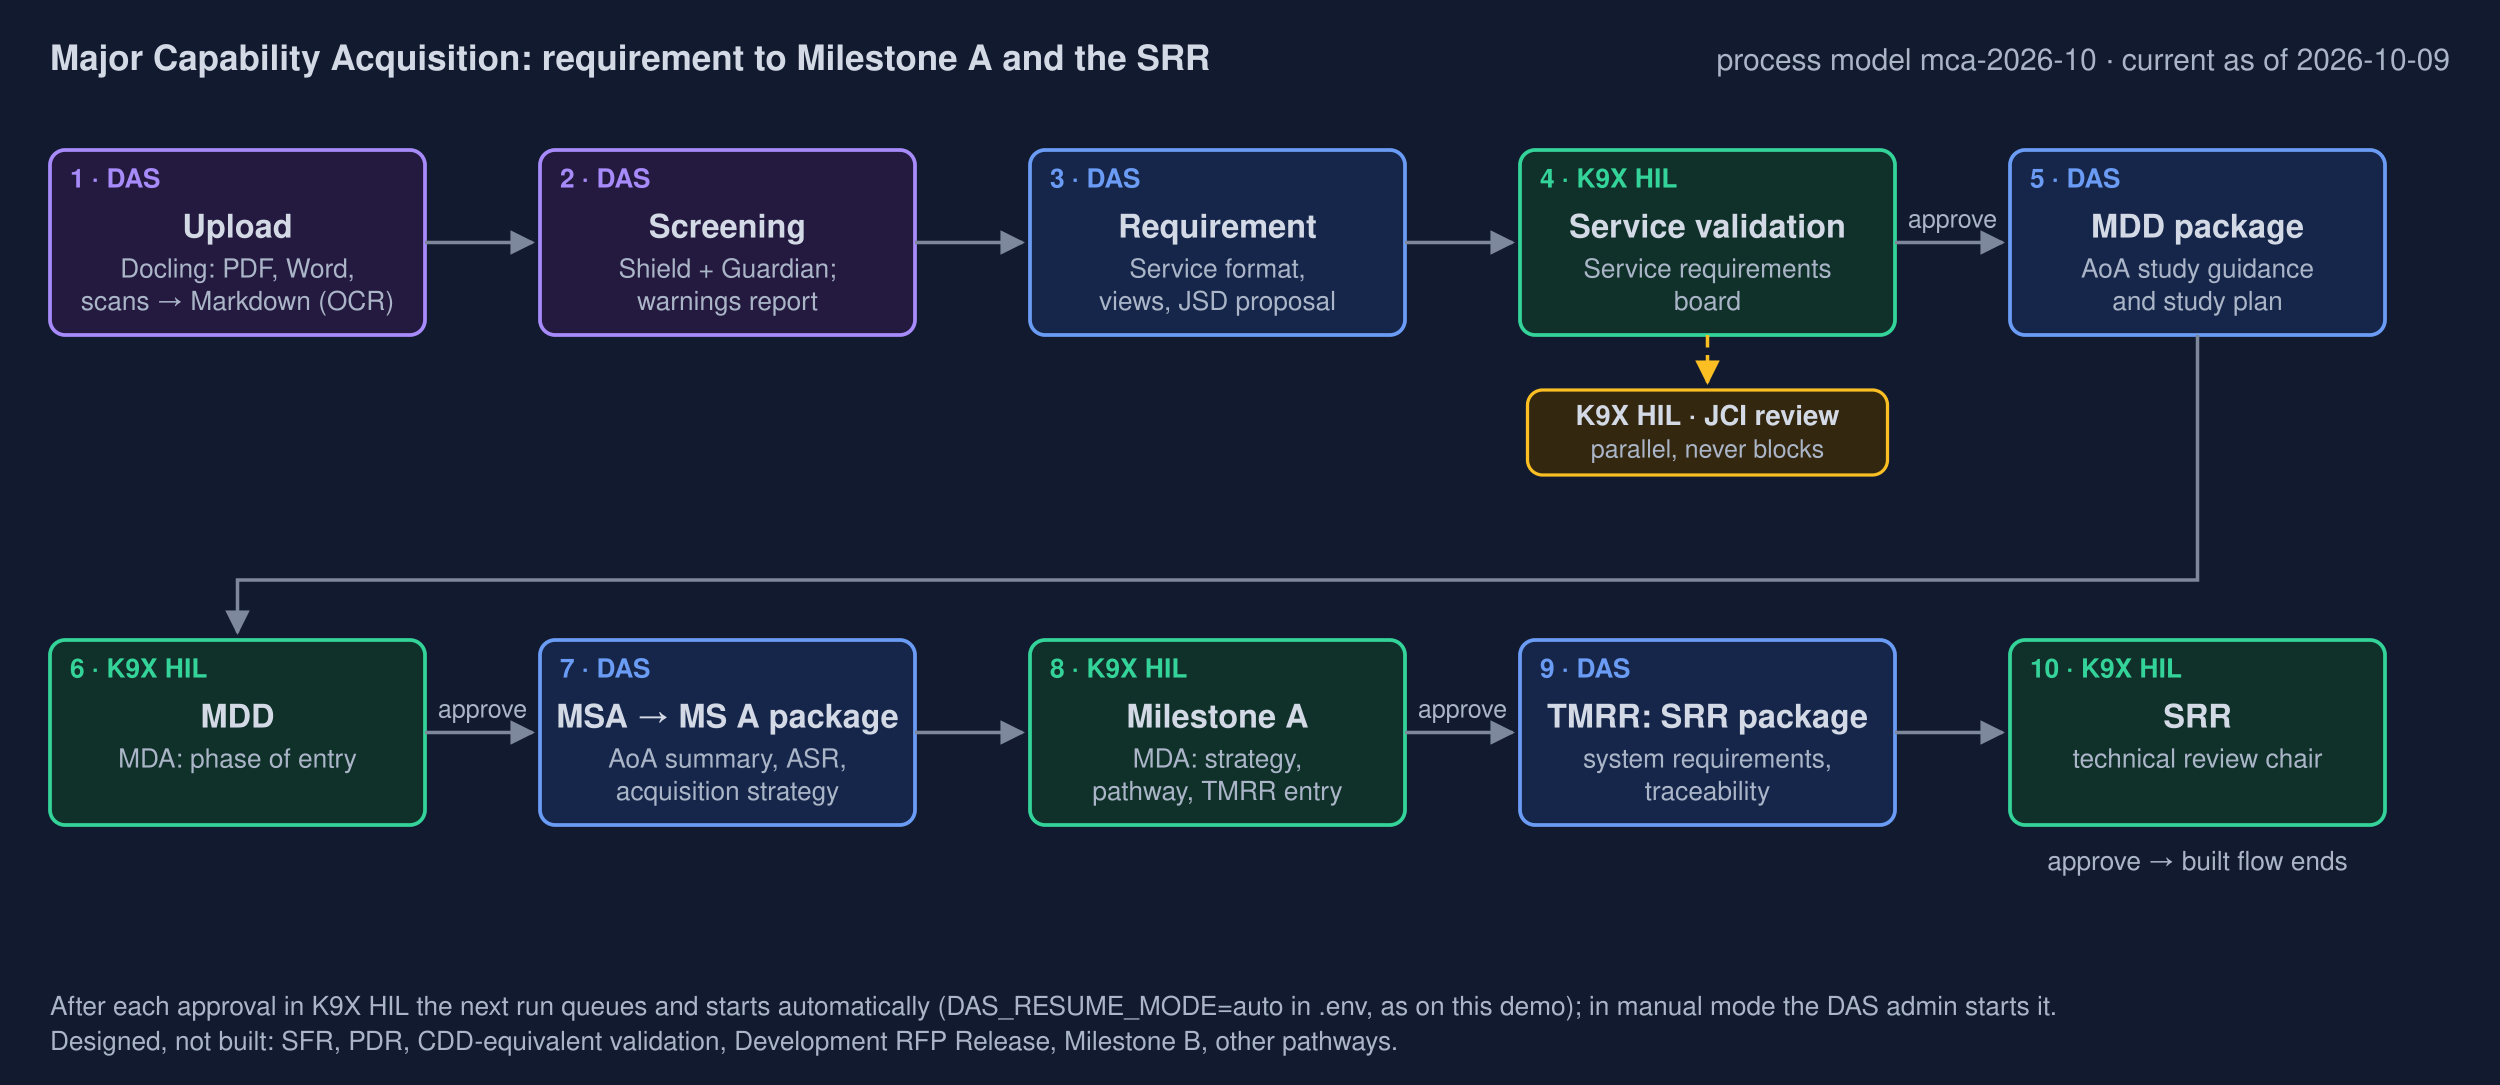
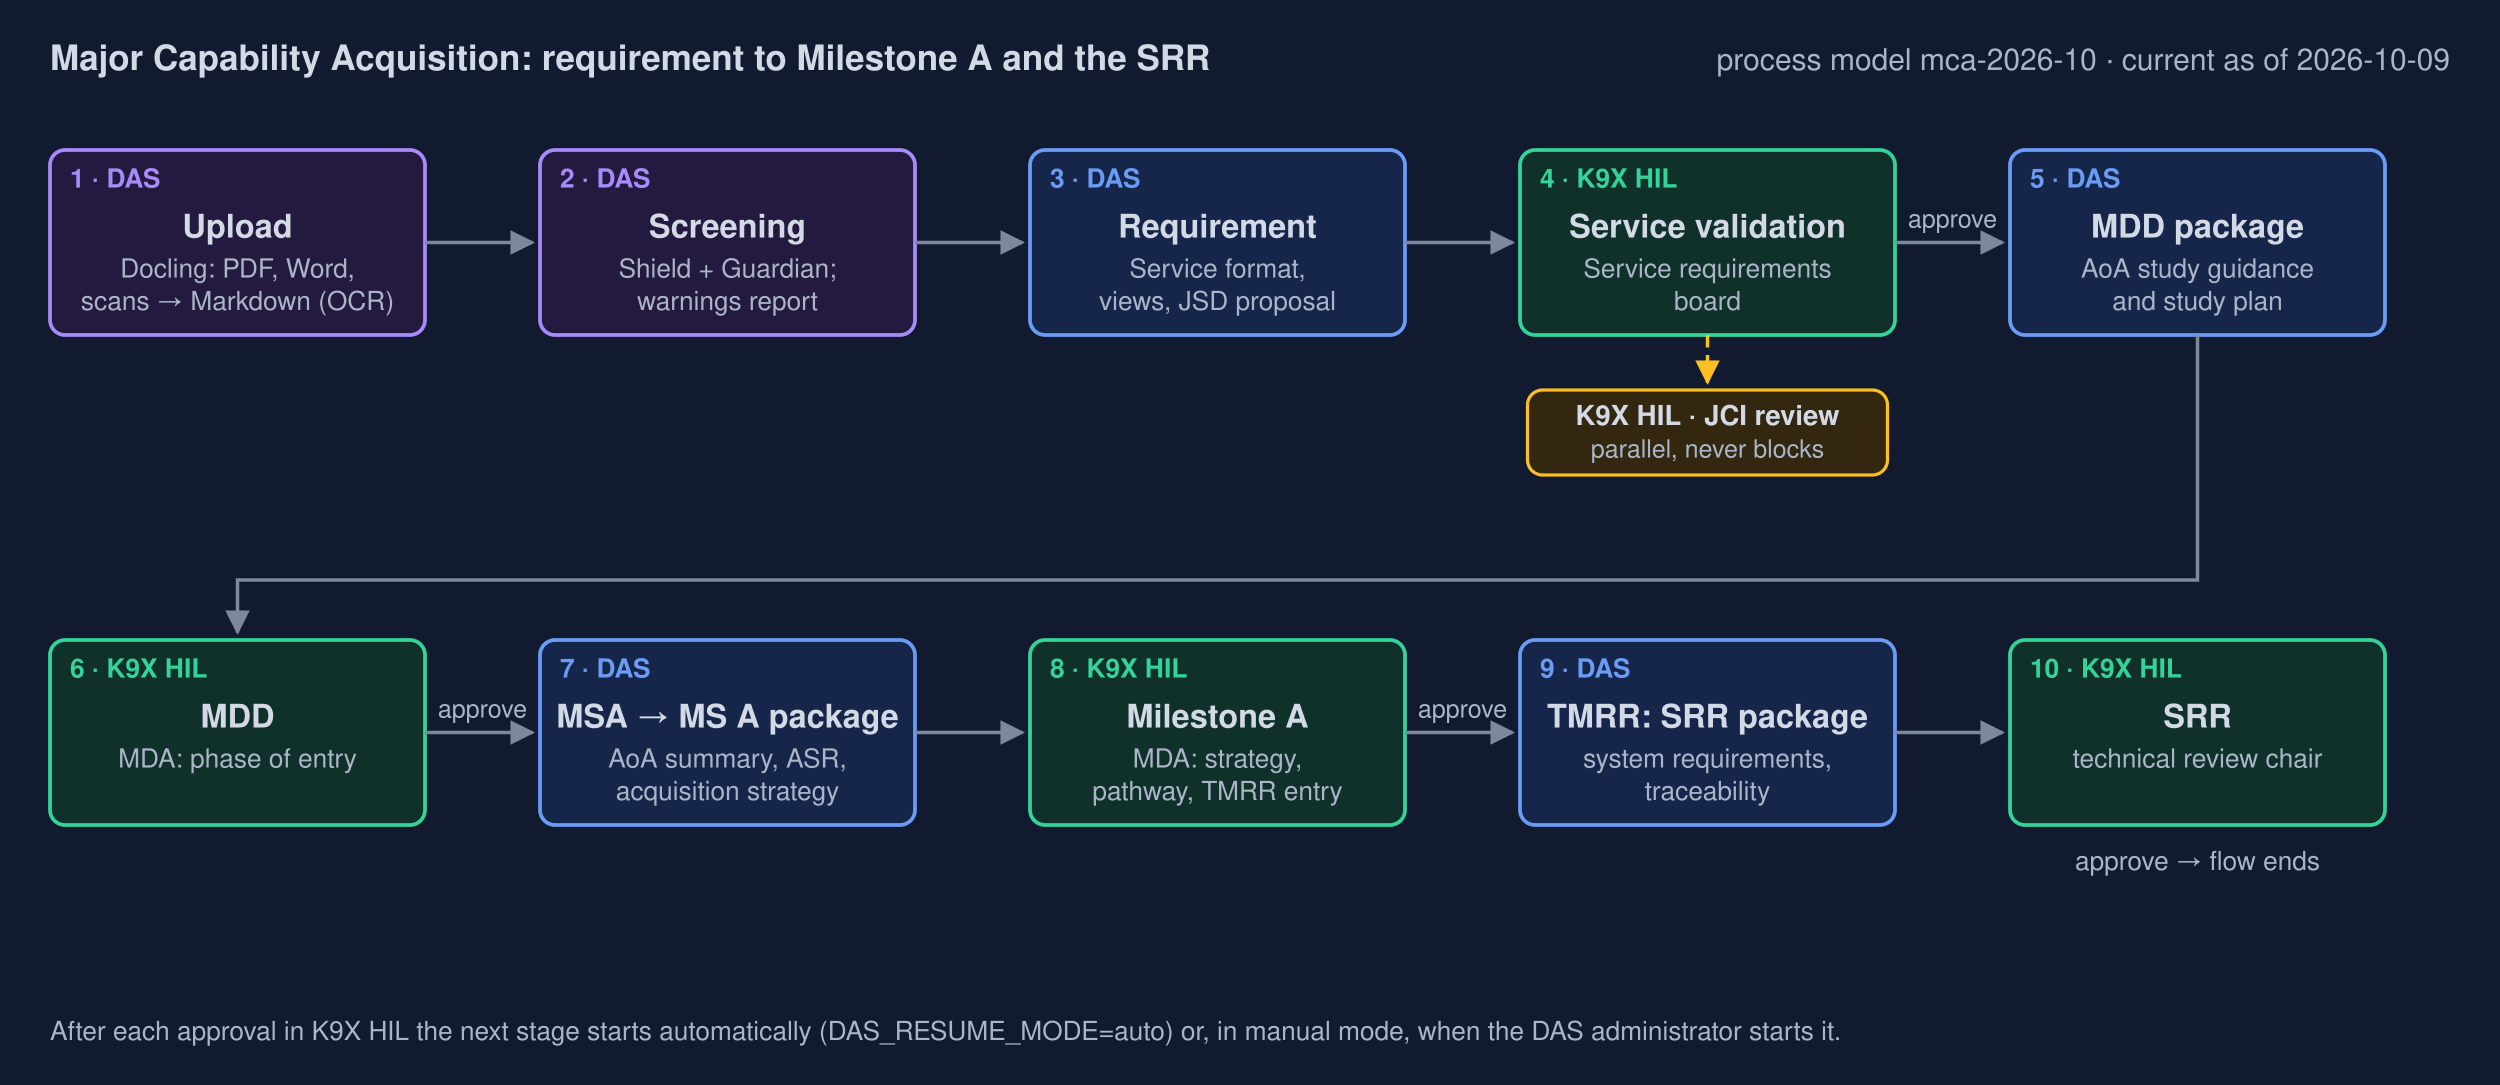
<svg xmlns="http://www.w3.org/2000/svg" viewBox="0 0 1000 434" width="1000" height="434" font-family="Helvetica, Arial, sans-serif">
  <defs>
    <marker id="a" viewBox="0 0 10 10" refX="9" refY="5" markerWidth="7" markerHeight="7" orient="auto">
      <path d="M0,0 L10,5 L0,10 z" fill="#7d889c" />
    </marker>
    <marker id="p" viewBox="0 0 10 10" refX="9" refY="5" markerWidth="7" markerHeight="7" orient="auto">
      <path d="M0,0 L10,5 L0,10 z" fill="#fbbf24" />
    </marker>
  </defs>
  <rect width="1000" height="434" fill="#111a2e" />
  <text x="20" y="28" font-size="14" font-weight="700" fill="#d3dae6">Major Capability Acquisition: requirement to Milestone A and the SRR</text>
  <text x="980" y="28" font-size="12" text-anchor="end" fill="#aab5c8">process model mca-2026-10 · current as of 2026-10-09</text>
  <rect x="20" y="60" width="150" height="74" rx="6" fill="#241a40" stroke="#a78bfa" stroke-width="1.5" />
  <text x="28" y="75" font-size="10.5" font-weight="700" fill="#a78bfa">1 · DAS</text>
  <text x="95.0" y="95" font-size="13" font-weight="700" text-anchor="middle" fill="#d3dae6">Upload</text>
  <text x="95.0" y="111" font-size="10.5" text-anchor="middle" fill="#aab5c8">Docling: PDF, Word,</text>
  <text x="95.0" y="124" font-size="10.5" text-anchor="middle" fill="#aab5c8">scans → Markdown (OCR)</text>
  <rect x="216" y="60" width="150" height="74" rx="6" fill="#241a40" stroke="#a78bfa" stroke-width="1.5" />
  <text x="224" y="75" font-size="10.5" font-weight="700" fill="#a78bfa">2 · DAS</text>
  <text x="291.0" y="95" font-size="13" font-weight="700" text-anchor="middle" fill="#d3dae6">Screening</text>
  <text x="291.0" y="111" font-size="10.5" text-anchor="middle" fill="#aab5c8">Shield + Guardian;</text>
  <text x="291.0" y="124" font-size="10.5" text-anchor="middle" fill="#aab5c8">warnings report</text>
  <rect x="412" y="60" width="150" height="74" rx="6" fill="#16264a" stroke="#6b9cf5" stroke-width="1.5" />
  <text x="420" y="75" font-size="10.5" font-weight="700" fill="#6b9cf5">3 · DAS</text>
  <text x="487.0" y="95" font-size="13" font-weight="700" text-anchor="middle" fill="#d3dae6">Requirement</text>
  <text x="487.0" y="111" font-size="10.5" text-anchor="middle" fill="#aab5c8">Service format,</text>
  <text x="487.0" y="124" font-size="10.5" text-anchor="middle" fill="#aab5c8">views, JSD proposal</text>
  <rect x="608" y="60" width="150" height="74" rx="6" fill="#10302a" stroke="#34d399" stroke-width="1.5" />
  <text x="616" y="75" font-size="10.5" font-weight="700" fill="#34d399">4 · K9X HIL</text>
  <text x="683.0" y="95" font-size="13" font-weight="700" text-anchor="middle" fill="#d3dae6">Service validation</text>
  <text x="683.0" y="111" font-size="10.5" text-anchor="middle" fill="#aab5c8">Service requirements</text>
  <text x="683.0" y="124" font-size="10.5" text-anchor="middle" fill="#aab5c8">board</text>
  <rect x="804" y="60" width="150" height="74" rx="6" fill="#16264a" stroke="#6b9cf5" stroke-width="1.5" />
  <text x="812" y="75" font-size="10.5" font-weight="700" fill="#6b9cf5">5 · DAS</text>
  <text x="879.0" y="95" font-size="13" font-weight="700" text-anchor="middle" fill="#d3dae6">MDD package</text>
  <text x="879.0" y="111" font-size="10.5" text-anchor="middle" fill="#aab5c8">AoA study guidance</text>
  <text x="879.0" y="124" font-size="10.5" text-anchor="middle" fill="#aab5c8">and study plan</text>
  <rect x="20" y="256" width="150" height="74" rx="6" fill="#10302a" stroke="#34d399" stroke-width="1.5" />
  <text x="28" y="271" font-size="10.5" font-weight="700" fill="#34d399">6 · K9X HIL</text>
  <text x="95.0" y="291" font-size="13" font-weight="700" text-anchor="middle" fill="#d3dae6">MDD</text>
  <text x="95.0" y="307" font-size="10.5" text-anchor="middle" fill="#aab5c8">MDA: phase of entry</text>
  <rect x="216" y="256" width="150" height="74" rx="6" fill="#16264a" stroke="#6b9cf5" stroke-width="1.5" />
  <text x="224" y="271" font-size="10.5" font-weight="700" fill="#6b9cf5">7 · DAS</text>
  <text x="291.0" y="291" font-size="13" font-weight="700" text-anchor="middle" fill="#d3dae6">MSA → MS A package</text>
  <text x="291.0" y="307" font-size="10.5" text-anchor="middle" fill="#aab5c8">AoA summary, ASR,</text>
  <text x="291.0" y="320" font-size="10.5" text-anchor="middle" fill="#aab5c8">acquisition strategy</text>
  <rect x="412" y="256" width="150" height="74" rx="6" fill="#10302a" stroke="#34d399" stroke-width="1.5" />
  <text x="420" y="271" font-size="10.5" font-weight="700" fill="#34d399">8 · K9X HIL</text>
  <text x="487.0" y="291" font-size="13" font-weight="700" text-anchor="middle" fill="#d3dae6">Milestone A</text>
  <text x="487.0" y="307" font-size="10.5" text-anchor="middle" fill="#aab5c8">MDA: strategy,</text>
  <text x="487.0" y="320" font-size="10.5" text-anchor="middle" fill="#aab5c8">pathway, TMRR entry</text>
  <rect x="608" y="256" width="150" height="74" rx="6" fill="#16264a" stroke="#6b9cf5" stroke-width="1.5" />
  <text x="616" y="271" font-size="10.5" font-weight="700" fill="#6b9cf5">9 · DAS</text>
  <text x="683.0" y="291" font-size="13" font-weight="700" text-anchor="middle" fill="#d3dae6">TMRR: SRR package</text>
  <text x="683.0" y="307" font-size="10.5" text-anchor="middle" fill="#aab5c8">system requirements,</text>
  <text x="683.0" y="320" font-size="10.5" text-anchor="middle" fill="#aab5c8">traceability</text>
  <rect x="804" y="256" width="150" height="74" rx="6" fill="#10302a" stroke="#34d399" stroke-width="1.5" />
  <text x="812" y="271" font-size="10.5" font-weight="700" fill="#34d399">10 · K9X HIL</text>
  <text x="879.0" y="291" font-size="13" font-weight="700" text-anchor="middle" fill="#d3dae6">SRR</text>
  <text x="879.0" y="307" font-size="10.5" text-anchor="middle" fill="#aab5c8">technical review chair</text>
  <line x1="170" y1="97.0" x2="213" y2="97.0" stroke="#7d889c" stroke-width="1.4" marker-end="url(#a)" />
  <line x1="366" y1="97.0" x2="409" y2="97.0" stroke="#7d889c" stroke-width="1.4" marker-end="url(#a)" />
  <line x1="562" y1="97.0" x2="605" y2="97.0" stroke="#7d889c" stroke-width="1.4" marker-end="url(#a)" />
  <line x1="758" y1="97.0" x2="801" y2="97.0" stroke="#7d889c" stroke-width="1.4" marker-end="url(#a)" />
  <text x="781.0" y="91.0" font-size="10" text-anchor="middle" fill="#aab5c8">approve</text>
  <path d="M879.0,134 V232 H95.0 V253" fill="none" stroke="#7d889c" stroke-width="1.4" marker-end="url(#a)" />
  <line x1="170" y1="293.0" x2="213" y2="293.0" stroke="#7d889c" stroke-width="1.4" marker-end="url(#a)" />
  <text x="193.0" y="287.0" font-size="10" text-anchor="middle" fill="#aab5c8">approve</text>
  <line x1="366" y1="293.0" x2="409" y2="293.0" stroke="#7d889c" stroke-width="1.4" marker-end="url(#a)" />
  <line x1="562" y1="293.0" x2="605" y2="293.0" stroke="#7d889c" stroke-width="1.4" marker-end="url(#a)" />
  <text x="585.0" y="287.0" font-size="10" text-anchor="middle" fill="#aab5c8">approve</text>
  <line x1="758" y1="293.0" x2="801" y2="293.0" stroke="#7d889c" stroke-width="1.4" marker-end="url(#a)" />
  <path d="M683.0,134 V153" stroke="#fbbf24" stroke-width="1.4" stroke-dasharray="5 3" fill="none" marker-end="url(#p)" />
  <rect x="611" y="156" width="144" height="34" rx="6" fill="#33270f" stroke="#fbbf24" stroke-width="1.3" />
  <text x="683.0" y="170" font-size="11" font-weight="700" text-anchor="middle" fill="#d3dae6">K9X HIL · JCI review</text>
  <text x="683.0" y="183" font-size="10" text-anchor="middle" fill="#aab5c8">parallel, never blocks</text>
-   <text x="879.0" y="348" font-size="10.5" text-anchor="middle" fill="#aab5c8">approve → built flow ends</text>
-   <text x="20" y="406" font-size="10.5" fill="#aab5c8">After each approval in K9X HIL the next run queues and starts automatically (DAS_RESUME_MODE=auto in .env, as on this demo); in manual mode the DAS admin starts it.</text>
-   <text x="20" y="420" font-size="10.5" fill="#aab5c8">Designed, not built: SFR, PDR, CDD-equivalent validation, Development RFP Release, Milestone B, other pathways.</text>
+   <text x="879.0" y="348" font-size="10.5" text-anchor="middle" fill="#aab5c8">approve → flow ends</text>
+   <text x="20" y="416" font-size="10.5" fill="#aab5c8">After each approval in K9X HIL the next stage starts automatically (DAS_RESUME_MODE=auto) or, in manual mode, when the DAS administrator starts it.</text>
</svg>
